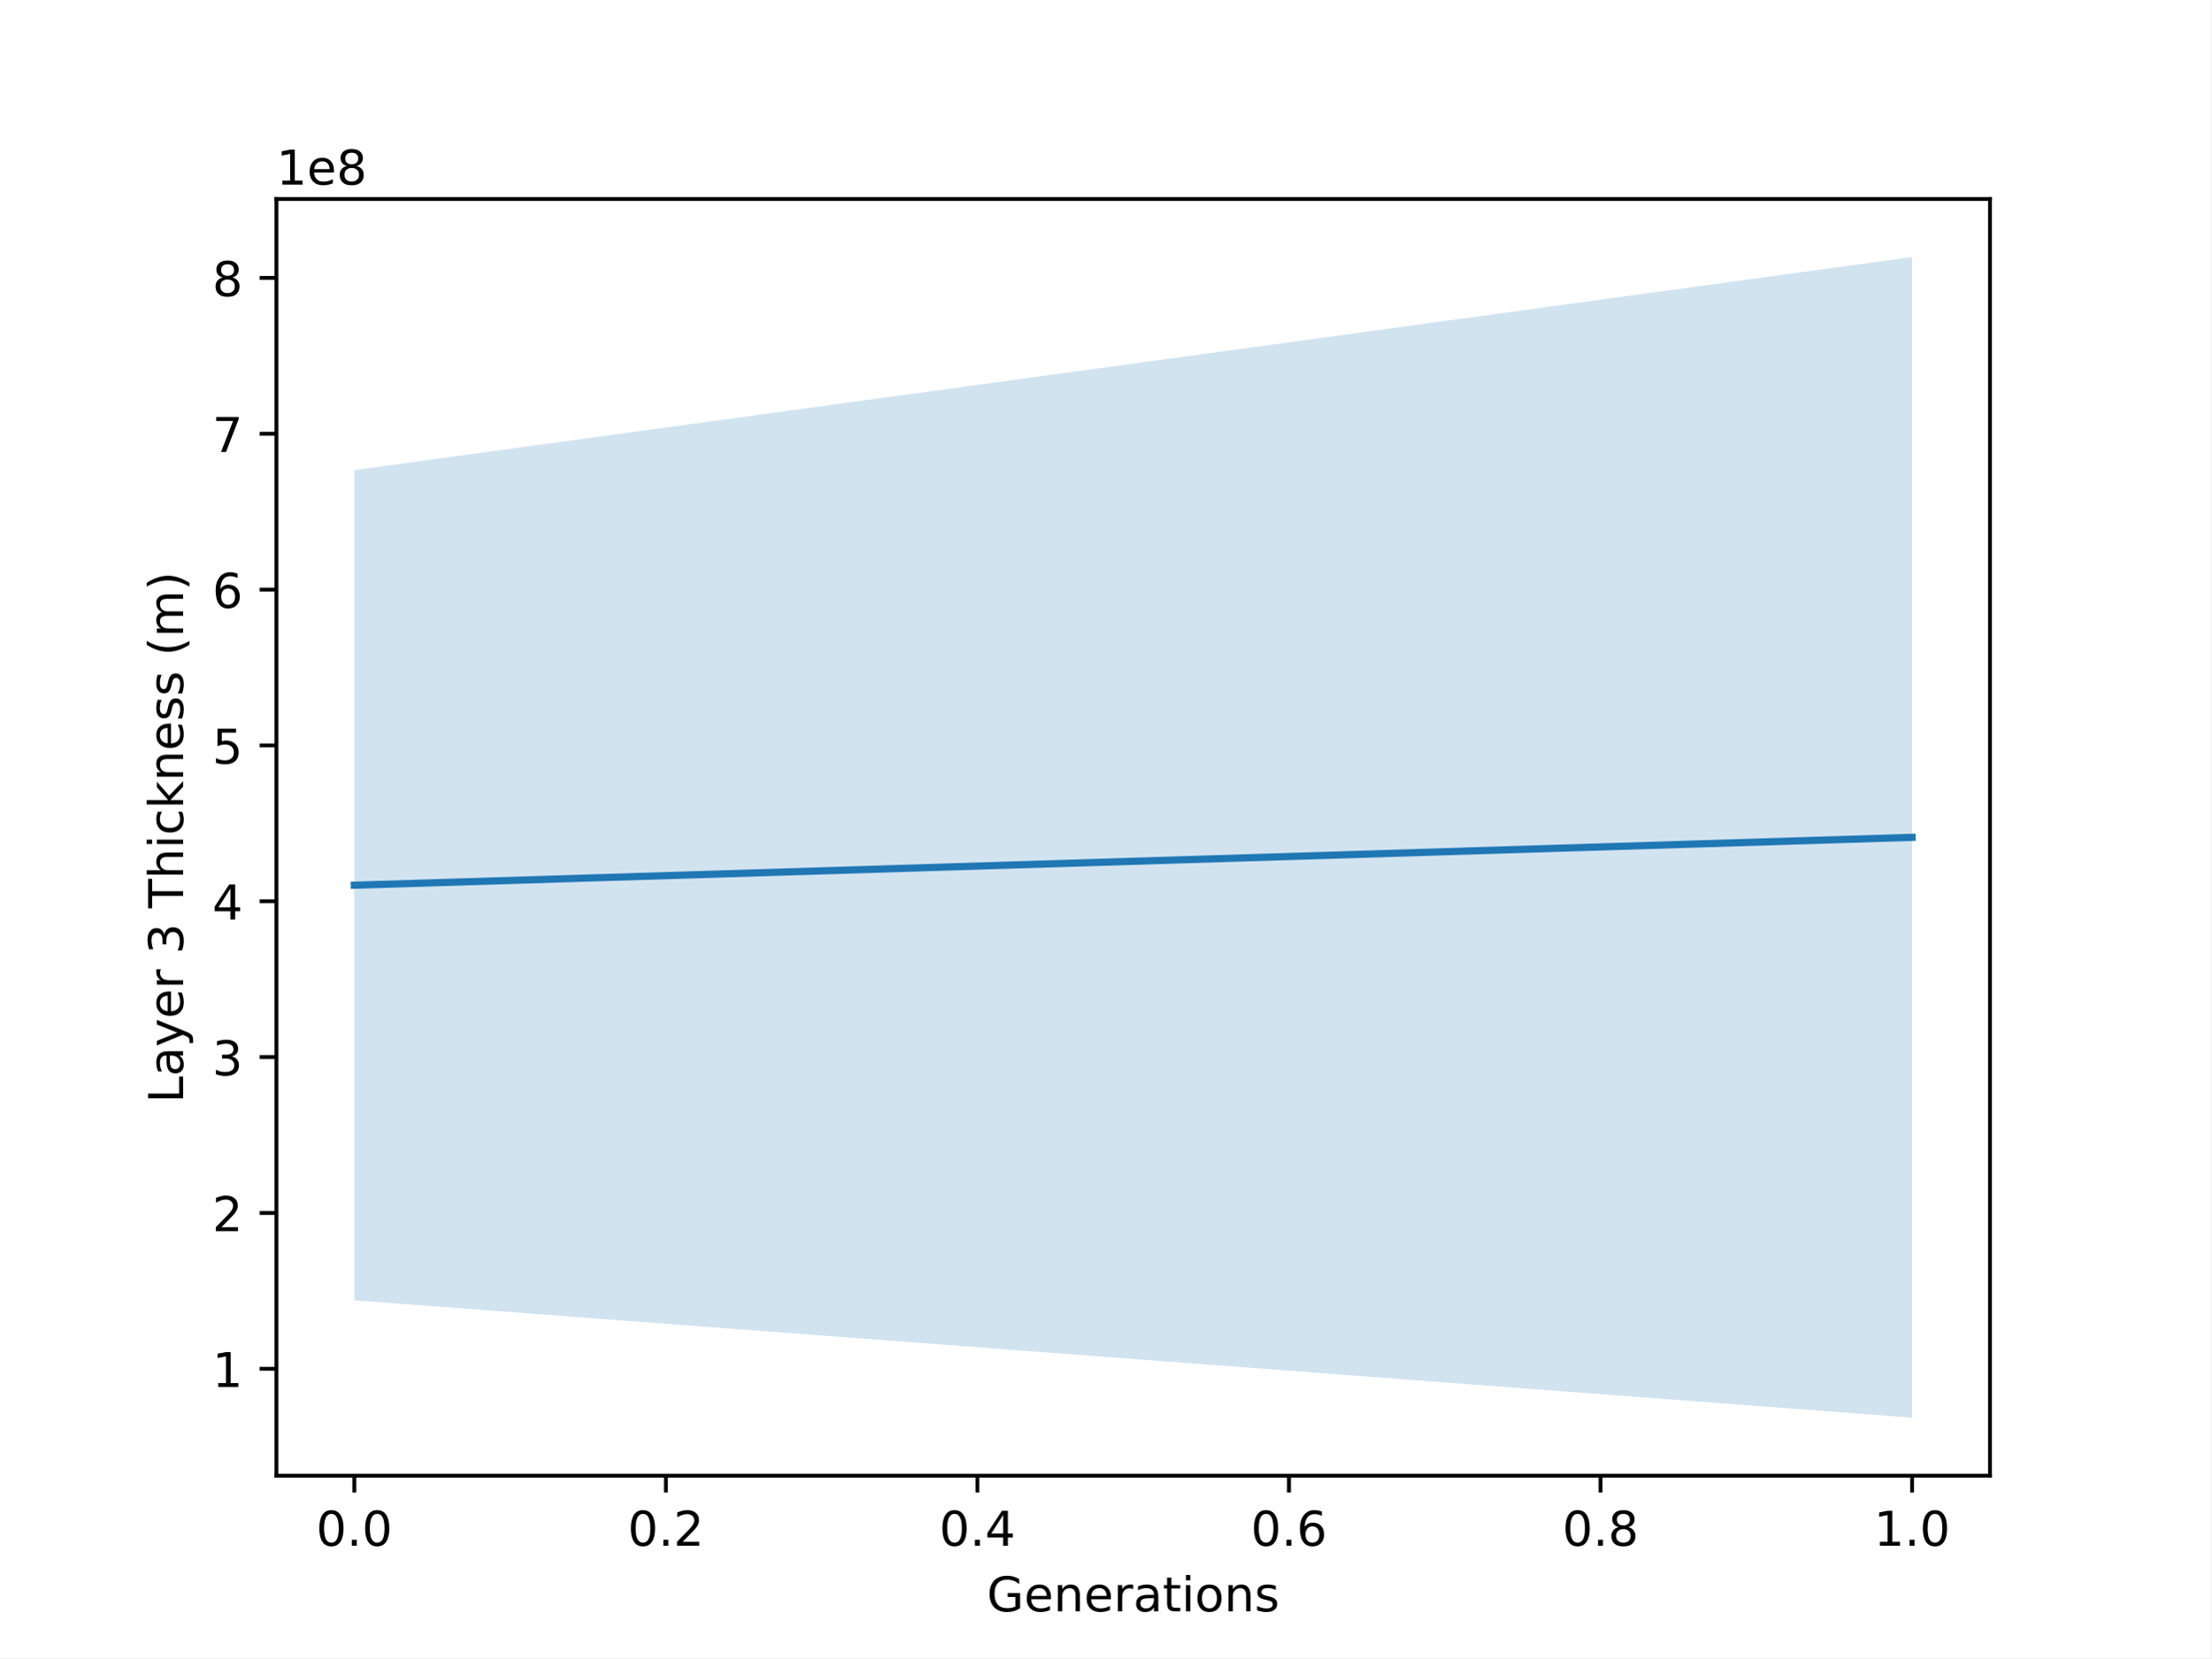
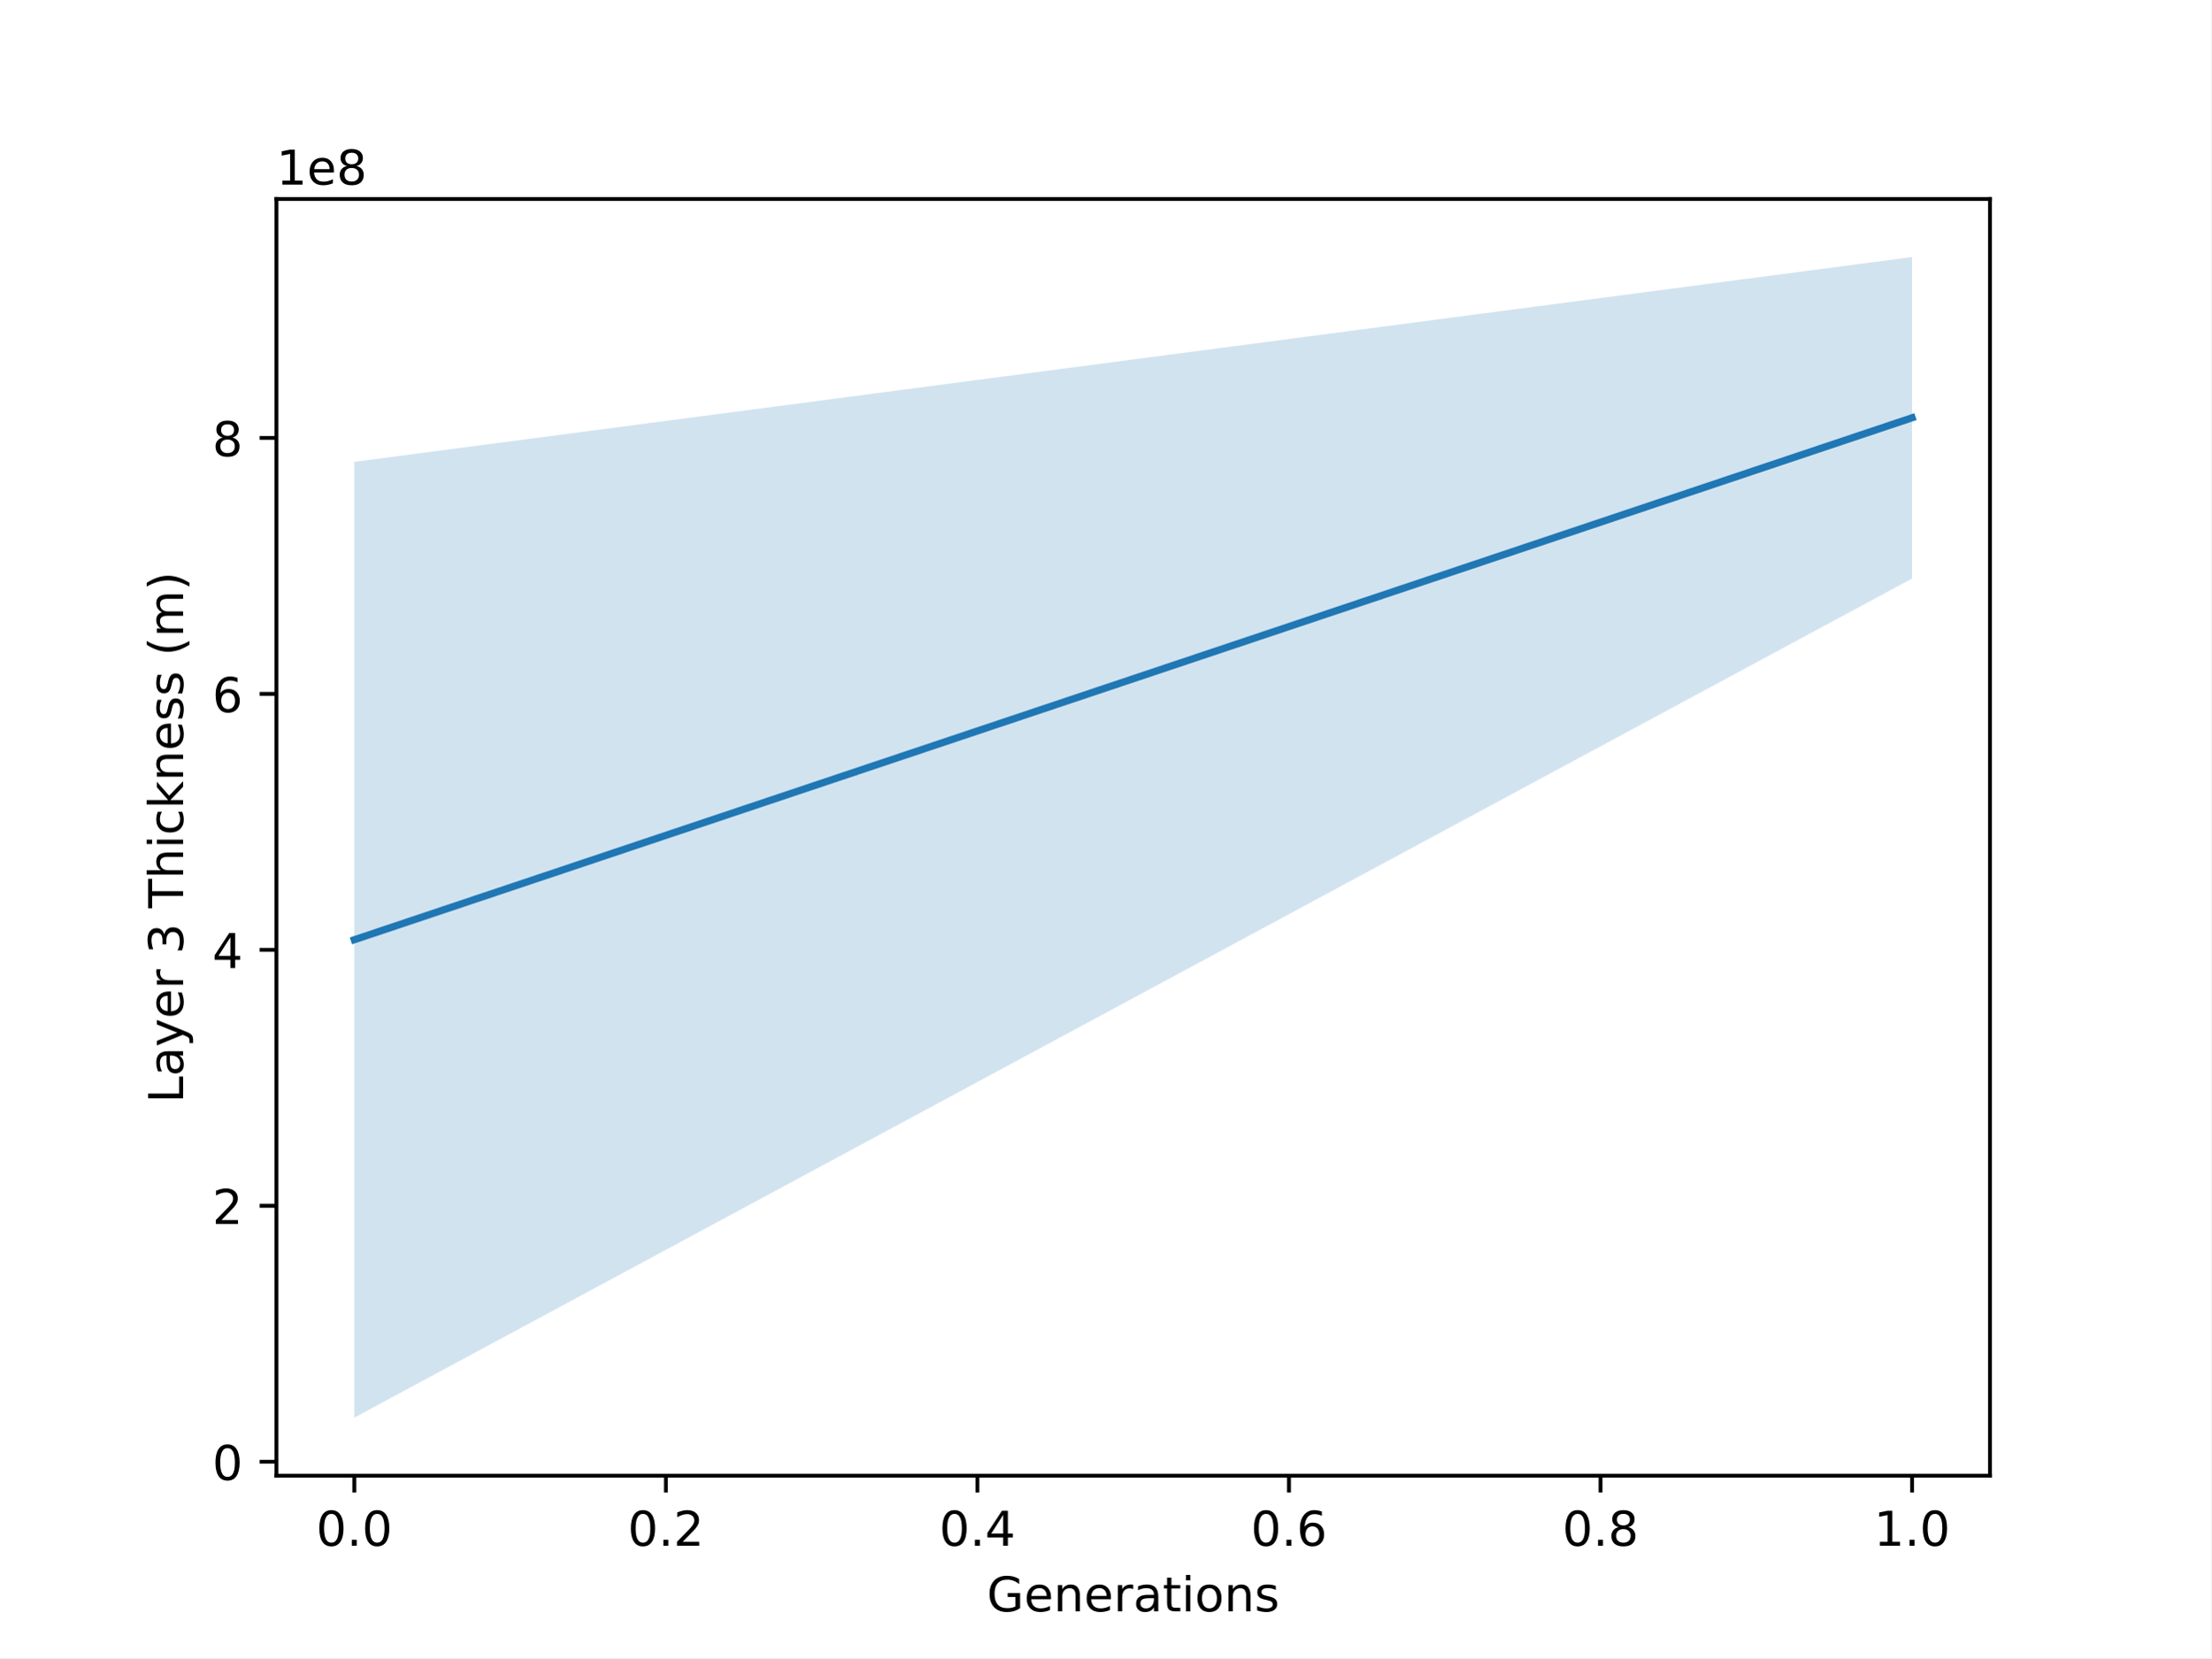
<svg xmlns="http://www.w3.org/2000/svg" xmlns:xlink="http://www.w3.org/1999/xlink" width="460.8pt" height="345.6pt" viewBox="0 0 460.8 345.6" version="1.1">
  <defs>
    <style type="text/css">*{stroke-linejoin: round; stroke-linecap: butt}</style>
  </defs>
  <g id="figure_1">
    <g id="patch_1">
      <path d="M 0 345.6  L 460.8 345.6  L 460.8 0  L 0 0  z " style="fill: #ffffff" />
    </g>
    <g id="axes_1">
      <g id="patch_2">
        <path d="M 57.6 307.584  L 414.72 307.584  L 414.72 41.472  L 57.6 41.472  z " style="fill: #ffffff" />
      </g>
      <g id="PolyCollection_1">
-         <path d="M 73.833 97.977  L 73.833 271.032  L 398.487 295.488  L 398.487 53.568  L 398.487 53.568  L 73.833 97.977  z " clip-path="url(#p85feb0a152)" style="fill: #1f77b4; fill-opacity: 0.2" />
+         <path d="M 73.833 96.256  L 73.833 295.488  L 398.487 120.574  L 398.487 53.568  L 398.487 53.568  L 73.833 96.256  z " clip-path="url(#p1921f85334)" style="fill: #1f77b4; fill-opacity: 0.2" />
      </g>
      <g id="matplotlib.axis_1">
        <g id="xtick_1">
          <g id="line2d_1">
            <defs>
-               <path id="m8c09903587" d="M 0 0  L 0 3.5  " style="stroke: #000000; stroke-width: 0.8" />
-             </defs>
-             <g>
-               <use xlink:href="#m8c09903587" x="73.833" y="307.584" style="stroke: #000000; stroke-width: 0.8" />
+               <path id="mebec0f4305" d="M 0 0  L 0 3.5  " style="stroke: #000000; stroke-width: 0.8" />
+             </defs>
+             <g>
+               <use xlink:href="#mebec0f4305" x="73.833" y="307.584" style="stroke: #000000; stroke-width: 0.8" />
            </g>
          </g>
          <g id="text_1">
            <g transform="translate(65.88116 322.1824)scale(0.1 -0.1)">
              <defs>
                <path id="DejaVuSans-30" d="M 2034 4250  Q 1547 4250 1301 3770  Q 1056 3291 1056 2328  Q 1056 1369 1301 889  Q 1547 409 2034 409  Q 2525 409 2770 889  Q 3016 1369 3016 2328  Q 3016 3291 2770 3770  Q 2525 4250 2034 4250  z M 2034 4750  Q 2819 4750 3233 4129  Q 3647 3509 3647 2328  Q 3647 1150 3233 529  Q 2819 -91 2034 -91  Q 1250 -91 836 529  Q 422 1150 422 2328  Q 422 3509 836 4129  Q 1250 4750 2034 4750  z " transform="scale(0.015625)" />
                <path id="DejaVuSans-2e" d="M 684 794  L 1344 794  L 1344 0  L 684 0  L 684 794  z " transform="scale(0.015625)" />
              </defs>
              <use xlink:href="#DejaVuSans-30" />
              <use xlink:href="#DejaVuSans-2e" x="63.623" />
              <use xlink:href="#DejaVuSans-30" x="95.41" />
            </g>
          </g>
        </g>
        <g id="xtick_2">
          <g id="line2d_2">
            <g>
-               <use xlink:href="#m8c09903587" x="138.764" y="307.584" style="stroke: #000000; stroke-width: 0.8" />
+               <use xlink:href="#mebec0f4305" x="138.764" y="307.584" style="stroke: #000000; stroke-width: 0.8" />
            </g>
          </g>
          <g id="text_2">
            <g transform="translate(130.8121 322.1824)scale(0.1 -0.1)">
              <defs>
                <path id="DejaVuSans-32" d="M 1228 531  L 3431 531  L 3431 0  L 469 0  L 469 531  Q 828 903 1448 1529  Q 2069 2156 2228 2338  Q 2531 2678 2651 2914  Q 2772 3150 2772 3378  Q 2772 3750 2511 3984  Q 2250 4219 1831 4219  Q 1534 4219 1204 4116  Q 875 4013 500 3803  L 500 4441  Q 881 4594 1212 4672  Q 1544 4750 1819 4750  Q 2544 4750 2975 4387  Q 3406 4025 3406 3419  Q 3406 3131 3298 2873  Q 3191 2616 2906 2266  Q 2828 2175 2409 1742  Q 1991 1309 1228 531  z " transform="scale(0.015625)" />
              </defs>
              <use xlink:href="#DejaVuSans-30" />
              <use xlink:href="#DejaVuSans-2e" x="63.623" />
              <use xlink:href="#DejaVuSans-32" x="95.41" />
            </g>
          </g>
        </g>
        <g id="xtick_3">
          <g id="line2d_3">
            <g>
-               <use xlink:href="#m8c09903587" x="203.695" y="307.584" style="stroke: #000000; stroke-width: 0.8" />
+               <use xlink:href="#mebec0f4305" x="203.695" y="307.584" style="stroke: #000000; stroke-width: 0.8" />
            </g>
          </g>
          <g id="text_3">
            <g transform="translate(195.743 322.1824)scale(0.1 -0.1)">
              <defs>
                <path id="DejaVuSans-34" d="M 2419 4116  L 825 1625  L 2419 1625  L 2419 4116  z M 2253 4666  L 3047 4666  L 3047 1625  L 3713 1625  L 3713 1100  L 3047 1100  L 3047 0  L 2419 0  L 2419 1100  L 313 1100  L 313 1709  L 2253 4666  z " transform="scale(0.015625)" />
              </defs>
              <use xlink:href="#DejaVuSans-30" />
              <use xlink:href="#DejaVuSans-2e" x="63.623" />
              <use xlink:href="#DejaVuSans-34" x="95.41" />
            </g>
          </g>
        </g>
        <g id="xtick_4">
          <g id="line2d_4">
            <g>
-               <use xlink:href="#m8c09903587" x="268.625" y="307.584" style="stroke: #000000; stroke-width: 0.8" />
+               <use xlink:href="#mebec0f4305" x="268.625" y="307.584" style="stroke: #000000; stroke-width: 0.8" />
            </g>
          </g>
          <g id="text_4">
            <g transform="translate(260.6739 322.1824)scale(0.1 -0.1)">
              <defs>
                <path id="DejaVuSans-36" d="M 2113 2584  Q 1688 2584 1439 2293  Q 1191 2003 1191 1497  Q 1191 994 1439 701  Q 1688 409 2113 409  Q 2538 409 2786 701  Q 3034 994 3034 1497  Q 3034 2003 2786 2293  Q 2538 2584 2113 2584  z M 3366 4563  L 3366 3988  Q 3128 4100 2886 4159  Q 2644 4219 2406 4219  Q 1781 4219 1451 3797  Q 1122 3375 1075 2522  Q 1259 2794 1537 2939  Q 1816 3084 2150 3084  Q 2853 3084 3261 2657  Q 3669 2231 3669 1497  Q 3669 778 3244 343  Q 2819 -91 2113 -91  Q 1303 -91 875 529  Q 447 1150 447 2328  Q 447 3434 972 4092  Q 1497 4750 2381 4750  Q 2619 4750 2861 4703  Q 3103 4656 3366 4563  z " transform="scale(0.015625)" />
              </defs>
              <use xlink:href="#DejaVuSans-30" />
              <use xlink:href="#DejaVuSans-2e" x="63.623" />
              <use xlink:href="#DejaVuSans-36" x="95.41" />
            </g>
          </g>
        </g>
        <g id="xtick_5">
          <g id="line2d_5">
            <g>
-               <use xlink:href="#m8c09903587" x="333.556" y="307.584" style="stroke: #000000; stroke-width: 0.8" />
+               <use xlink:href="#mebec0f4305" x="333.556" y="307.584" style="stroke: #000000; stroke-width: 0.8" />
            </g>
          </g>
          <g id="text_5">
            <g transform="translate(325.6048 322.1824)scale(0.1 -0.1)">
              <defs>
                <path id="DejaVuSans-38" d="M 2034 2216  Q 1584 2216 1326 1975  Q 1069 1734 1069 1313  Q 1069 891 1326 650  Q 1584 409 2034 409  Q 2484 409 2743 651  Q 3003 894 3003 1313  Q 3003 1734 2745 1975  Q 2488 2216 2034 2216  z M 1403 2484  Q 997 2584 770 2862  Q 544 3141 544 3541  Q 544 4100 942 4425  Q 1341 4750 2034 4750  Q 2731 4750 3128 4425  Q 3525 4100 3525 3541  Q 3525 3141 3298 2862  Q 3072 2584 2669 2484  Q 3125 2378 3379 2068  Q 3634 1759 3634 1313  Q 3634 634 3220 271  Q 2806 -91 2034 -91  Q 1263 -91 848 271  Q 434 634 434 1313  Q 434 1759 690 2068  Q 947 2378 1403 2484  z M 1172 3481  Q 1172 3119 1398 2916  Q 1625 2713 2034 2713  Q 2441 2713 2670 2916  Q 2900 3119 2900 3481  Q 2900 3844 2670 4047  Q 2441 4250 2034 4250  Q 1625 4250 1398 4047  Q 1172 3844 1172 3481  z " transform="scale(0.015625)" />
              </defs>
              <use xlink:href="#DejaVuSans-30" />
              <use xlink:href="#DejaVuSans-2e" x="63.623" />
              <use xlink:href="#DejaVuSans-38" x="95.41" />
            </g>
          </g>
        </g>
        <g id="xtick_6">
          <g id="line2d_6">
            <g>
-               <use xlink:href="#m8c09903587" x="398.487" y="307.584" style="stroke: #000000; stroke-width: 0.8" />
+               <use xlink:href="#mebec0f4305" x="398.487" y="307.584" style="stroke: #000000; stroke-width: 0.8" />
            </g>
          </g>
          <g id="text_6">
            <g transform="translate(390.5357 322.1824)scale(0.1 -0.1)">
              <defs>
                <path id="DejaVuSans-31" d="M 794 531  L 1825 531  L 1825 4091  L 703 3866  L 703 4441  L 1819 4666  L 2450 4666  L 2450 531  L 3481 531  L 3481 0  L 794 0  L 794 531  z " transform="scale(0.015625)" />
              </defs>
              <use xlink:href="#DejaVuSans-31" />
              <use xlink:href="#DejaVuSans-2e" x="63.623" />
              <use xlink:href="#DejaVuSans-30" x="95.41" />
            </g>
          </g>
        </g>
        <g id="text_7">
          <g transform="translate(205.6623 335.8606)scale(0.1 -0.1)">
            <defs>
              <path id="DejaVuSans-47" d="M 3809 666  L 3809 1919  L 2778 1919  L 2778 2438  L 4434 2438  L 4434 434  Q 4069 175 3628 42  Q 3188 -91 2688 -91  Q 1594 -91 976 548  Q 359 1188 359 2328  Q 359 3472 976 4111  Q 1594 4750 2688 4750  Q 3144 4750 3555 4637  Q 3966 4525 4313 4306  L 4313 3634  Q 3963 3931 3569 4081  Q 3175 4231 2741 4231  Q 1884 4231 1454 3753  Q 1025 3275 1025 2328  Q 1025 1384 1454 906  Q 1884 428 2741 428  Q 3075 428 3337 486  Q 3600 544 3809 666  z " transform="scale(0.015625)" />
              <path id="DejaVuSans-65" d="M 3597 1894  L 3597 1613  L 953 1613  Q 991 1019 1311 708  Q 1631 397 2203 397  Q 2534 397 2845 478  Q 3156 559 3463 722  L 3463 178  Q 3153 47 2828 -22  Q 2503 -91 2169 -91  Q 1331 -91 842 396  Q 353 884 353 1716  Q 353 2575 817 3079  Q 1281 3584 2069 3584  Q 2775 3584 3186 3129  Q 3597 2675 3597 1894  z M 3022 2063  Q 3016 2534 2758 2815  Q 2500 3097 2075 3097  Q 1594 3097 1305 2825  Q 1016 2553 972 2059  L 3022 2063  z " transform="scale(0.015625)" />
              <path id="DejaVuSans-6e" d="M 3513 2113  L 3513 0  L 2938 0  L 2938 2094  Q 2938 2591 2744 2837  Q 2550 3084 2163 3084  Q 1697 3084 1428 2787  Q 1159 2491 1159 1978  L 1159 0  L 581 0  L 581 3500  L 1159 3500  L 1159 2956  Q 1366 3272 1645 3428  Q 1925 3584 2291 3584  Q 2894 3584 3203 3211  Q 3513 2838 3513 2113  z " transform="scale(0.015625)" />
              <path id="DejaVuSans-72" d="M 2631 2963  Q 2534 3019 2420 3045  Q 2306 3072 2169 3072  Q 1681 3072 1420 2755  Q 1159 2438 1159 1844  L 1159 0  L 581 0  L 581 3500  L 1159 3500  L 1159 2956  Q 1341 3275 1631 3429  Q 1922 3584 2338 3584  Q 2397 3584 2469 3576  Q 2541 3569 2628 3553  L 2631 2963  z " transform="scale(0.015625)" />
              <path id="DejaVuSans-61" d="M 2194 1759  Q 1497 1759 1228 1600  Q 959 1441 959 1056  Q 959 750 1161 570  Q 1363 391 1709 391  Q 2188 391 2477 730  Q 2766 1069 2766 1631  L 2766 1759  L 2194 1759  z M 3341 1997  L 3341 0  L 2766 0  L 2766 531  Q 2569 213 2275 61  Q 1981 -91 1556 -91  Q 1019 -91 701 211  Q 384 513 384 1019  Q 384 1609 779 1909  Q 1175 2209 1959 2209  L 2766 2209  L 2766 2266  Q 2766 2663 2505 2880  Q 2244 3097 1772 3097  Q 1472 3097 1187 3025  Q 903 2953 641 2809  L 641 3341  Q 956 3463 1253 3523  Q 1550 3584 1831 3584  Q 2591 3584 2966 3190  Q 3341 2797 3341 1997  z " transform="scale(0.015625)" />
              <path id="DejaVuSans-74" d="M 1172 4494  L 1172 3500  L 2356 3500  L 2356 3053  L 1172 3053  L 1172 1153  Q 1172 725 1289 603  Q 1406 481 1766 481  L 2356 481  L 2356 0  L 1766 0  Q 1100 0 847 248  Q 594 497 594 1153  L 594 3053  L 172 3053  L 172 3500  L 594 3500  L 594 4494  L 1172 4494  z " transform="scale(0.015625)" />
              <path id="DejaVuSans-69" d="M 603 3500  L 1178 3500  L 1178 0  L 603 0  L 603 3500  z M 603 4863  L 1178 4863  L 1178 4134  L 603 4134  L 603 4863  z " transform="scale(0.015625)" />
              <path id="DejaVuSans-6f" d="M 1959 3097  Q 1497 3097 1228 2736  Q 959 2375 959 1747  Q 959 1119 1226 758  Q 1494 397 1959 397  Q 2419 397 2687 759  Q 2956 1122 2956 1747  Q 2956 2369 2687 2733  Q 2419 3097 1959 3097  z M 1959 3584  Q 2709 3584 3137 3096  Q 3566 2609 3566 1747  Q 3566 888 3137 398  Q 2709 -91 1959 -91  Q 1206 -91 779 398  Q 353 888 353 1747  Q 353 2609 779 3096  Q 1206 3584 1959 3584  z " transform="scale(0.015625)" />
              <path id="DejaVuSans-73" d="M 2834 3397  L 2834 2853  Q 2591 2978 2328 3040  Q 2066 3103 1784 3103  Q 1356 3103 1142 2972  Q 928 2841 928 2578  Q 928 2378 1081 2264  Q 1234 2150 1697 2047  L 1894 2003  Q 2506 1872 2764 1633  Q 3022 1394 3022 966  Q 3022 478 2636 193  Q 2250 -91 1575 -91  Q 1294 -91 989 -36  Q 684 19 347 128  L 347 722  Q 666 556 975 473  Q 1284 391 1588 391  Q 1994 391 2212 530  Q 2431 669 2431 922  Q 2431 1156 2273 1281  Q 2116 1406 1581 1522  L 1381 1569  Q 847 1681 609 1914  Q 372 2147 372 2553  Q 372 3047 722 3315  Q 1072 3584 1716 3584  Q 2034 3584 2315 3537  Q 2597 3491 2834 3397  z " transform="scale(0.015625)" />
            </defs>
            <use xlink:href="#DejaVuSans-47" />
            <use xlink:href="#DejaVuSans-65" x="77.49" />
            <use xlink:href="#DejaVuSans-6e" x="139.014" />
            <use xlink:href="#DejaVuSans-65" x="202.393" />
            <use xlink:href="#DejaVuSans-72" x="263.916" />
            <use xlink:href="#DejaVuSans-61" x="305.029" />
            <use xlink:href="#DejaVuSans-74" x="366.309" />
            <use xlink:href="#DejaVuSans-69" x="405.518" />
            <use xlink:href="#DejaVuSans-6f" x="433.301" />
            <use xlink:href="#DejaVuSans-6e" x="494.482" />
            <use xlink:href="#DejaVuSans-73" x="557.861" />
          </g>
        </g>
      </g>
      <g id="matplotlib.axis_2">
        <g id="ytick_1">
          <g id="line2d_7">
            <defs>
-               <path id="m0e99485b08" d="M 0 0  L -3.5 0  " style="stroke: #000000; stroke-width: 0.8" />
-             </defs>
-             <g>
-               <use xlink:href="#m0e99485b08" x="57.6" y="285.302" style="stroke: #000000; stroke-width: 0.8" />
+               <path id="m0a058c95d0" d="M 0 0  L -3.5 0  " style="stroke: #000000; stroke-width: 0.8" />
+             </defs>
+             <g>
+               <use xlink:href="#m0a058c95d0" x="57.6" y="304.677" style="stroke: #000000; stroke-width: 0.8" />
            </g>
          </g>
          <g id="text_8">
-             <g transform="translate(44.2375 289.1009)scale(0.1 -0.1)">
-               <use xlink:href="#DejaVuSans-31" />
+             <g transform="translate(44.2375 308.4765)scale(0.1 -0.1)">
+               <use xlink:href="#DejaVuSans-30" />
            </g>
          </g>
        </g>
        <g id="ytick_2">
          <g id="line2d_8">
            <g>
-               <use xlink:href="#m0e99485b08" x="57.6" y="252.818" style="stroke: #000000; stroke-width: 0.8" />
+               <use xlink:href="#m0a058c95d0" x="57.6" y="251.327" style="stroke: #000000; stroke-width: 0.8" />
            </g>
          </g>
          <g id="text_9">
-             <g transform="translate(44.2375 256.6176)scale(0.1 -0.1)">
+             <g transform="translate(44.2375 255.1257)scale(0.1 -0.1)">
              <use xlink:href="#DejaVuSans-32" />
            </g>
          </g>
        </g>
        <g id="ytick_3">
          <g id="line2d_9">
            <g>
-               <use xlink:href="#m0e99485b08" x="57.6" y="220.335" style="stroke: #000000; stroke-width: 0.8" />
+               <use xlink:href="#m0a058c95d0" x="57.6" y="197.976" style="stroke: #000000; stroke-width: 0.8" />
            </g>
          </g>
          <g id="text_10">
-             <g transform="translate(44.2375 224.1342)scale(0.1 -0.1)">
-               <defs>
-                 <path id="DejaVuSans-33" d="M 2597 2516  Q 3050 2419 3304 2112  Q 3559 1806 3559 1356  Q 3559 666 3084 287  Q 2609 -91 1734 -91  Q 1441 -91 1130 -33  Q 819 25 488 141  L 488 750  Q 750 597 1062 519  Q 1375 441 1716 441  Q 2309 441 2620 675  Q 2931 909 2931 1356  Q 2931 1769 2642 2001  Q 2353 2234 1838 2234  L 1294 2234  L 1294 2753  L 1863 2753  Q 2328 2753 2575 2939  Q 2822 3125 2822 3475  Q 2822 3834 2567 4026  Q 2313 4219 1838 4219  Q 1578 4219 1281 4162  Q 984 4106 628 3988  L 628 4550  Q 988 4650 1302 4700  Q 1616 4750 1894 4750  Q 2613 4750 3031 4423  Q 3450 4097 3450 3541  Q 3450 3153 3228 2886  Q 3006 2619 2597 2516  z " transform="scale(0.015625)" />
-               </defs>
-               <use xlink:href="#DejaVuSans-33" />
+             <g transform="translate(44.2375 201.775)scale(0.1 -0.1)">
+               <use xlink:href="#DejaVuSans-34" />
            </g>
          </g>
        </g>
        <g id="ytick_4">
          <g id="line2d_10">
            <g>
-               <use xlink:href="#m0e99485b08" x="57.6" y="187.852" style="stroke: #000000; stroke-width: 0.8" />
+               <use xlink:href="#m0a058c95d0" x="57.6" y="144.625" style="stroke: #000000; stroke-width: 0.8" />
            </g>
          </g>
          <g id="text_11">
-             <g transform="translate(44.2375 191.6509)scale(0.1 -0.1)">
-               <use xlink:href="#DejaVuSans-34" />
+             <g transform="translate(44.2375 148.4243)scale(0.1 -0.1)">
+               <use xlink:href="#DejaVuSans-36" />
            </g>
          </g>
        </g>
        <g id="ytick_5">
          <g id="line2d_11">
            <g>
-               <use xlink:href="#m0e99485b08" x="57.6" y="155.368" style="stroke: #000000; stroke-width: 0.8" />
+               <use xlink:href="#m0a058c95d0" x="57.6" y="91.274" style="stroke: #000000; stroke-width: 0.8" />
            </g>
          </g>
          <g id="text_12">
-             <g transform="translate(44.2375 159.1675)scale(0.1 -0.1)">
-               <defs>
-                 <path id="DejaVuSans-35" d="M 691 4666  L 3169 4666  L 3169 4134  L 1269 4134  L 1269 2991  Q 1406 3038 1543 3061  Q 1681 3084 1819 3084  Q 2600 3084 3056 2656  Q 3513 2228 3513 1497  Q 3513 744 3044 326  Q 2575 -91 1722 -91  Q 1428 -91 1123 -41  Q 819 9 494 109  L 494 744  Q 775 591 1075 516  Q 1375 441 1709 441  Q 2250 441 2565 725  Q 2881 1009 2881 1497  Q 2881 1984 2565 2268  Q 2250 2553 1709 2553  Q 1456 2553 1204 2497  Q 953 2441 691 2322  L 691 4666  z " transform="scale(0.015625)" />
-               </defs>
-               <use xlink:href="#DejaVuSans-35" />
-             </g>
-           </g>
-         </g>
-         <g id="ytick_6">
-           <g id="line2d_12">
-             <g>
-               <use xlink:href="#m0e99485b08" x="57.6" y="122.885" style="stroke: #000000; stroke-width: 0.8" />
-             </g>
-           </g>
-           <g id="text_13">
-             <g transform="translate(44.2375 126.6842)scale(0.1 -0.1)">
-               <use xlink:href="#DejaVuSans-36" />
-             </g>
-           </g>
-         </g>
-         <g id="ytick_7">
-           <g id="line2d_13">
-             <g>
-               <use xlink:href="#m0e99485b08" x="57.6" y="90.402" style="stroke: #000000; stroke-width: 0.8" />
-             </g>
-           </g>
-           <g id="text_14">
-             <g transform="translate(44.2375 94.20082)scale(0.1 -0.1)">
-               <defs>
-                 <path id="DejaVuSans-37" d="M 525 4666  L 3525 4666  L 3525 4397  L 1831 0  L 1172 0  L 2766 4134  L 525 4134  L 525 4666  z " transform="scale(0.015625)" />
-               </defs>
-               <use xlink:href="#DejaVuSans-37" />
-             </g>
-           </g>
-         </g>
-         <g id="ytick_8">
-           <g id="line2d_14">
-             <g>
-               <use xlink:href="#m0e99485b08" x="57.6" y="57.918" style="stroke: #000000; stroke-width: 0.8" />
-             </g>
-           </g>
-           <g id="text_15">
-             <g transform="translate(44.2375 61.71747)scale(0.1 -0.1)">
+             <g transform="translate(44.2375 95.07354)scale(0.1 -0.1)">
              <use xlink:href="#DejaVuSans-38" />
            </g>
          </g>
        </g>
-         <g id="text_16">
+         <g id="text_13">
          <g transform="translate(38.15781 229.9007)rotate(-90)scale(0.1 -0.1)">
            <defs>
              <path id="DejaVuSans-4c" d="M 628 4666  L 1259 4666  L 1259 531  L 3531 531  L 3531 0  L 628 0  L 628 4666  z " transform="scale(0.015625)" />
              <path id="DejaVuSans-79" d="M 2059 -325  Q 1816 -950 1584 -1140  Q 1353 -1331 966 -1331  L 506 -1331  L 506 -850  L 844 -850  Q 1081 -850 1212 -737  Q 1344 -625 1503 -206  L 1606 56  L 191 3500  L 800 3500  L 1894 763  L 2988 3500  L 3597 3500  L 2059 -325  z " transform="scale(0.015625)" />
              <path id="DejaVuSans-20" transform="scale(0.015625)" />
+               <path id="DejaVuSans-33" d="M 2597 2516  Q 3050 2419 3304 2112  Q 3559 1806 3559 1356  Q 3559 666 3084 287  Q 2609 -91 1734 -91  Q 1441 -91 1130 -33  Q 819 25 488 141  L 488 750  Q 750 597 1062 519  Q 1375 441 1716 441  Q 2309 441 2620 675  Q 2931 909 2931 1356  Q 2931 1769 2642 2001  Q 2353 2234 1838 2234  L 1294 2234  L 1294 2753  L 1863 2753  Q 2328 2753 2575 2939  Q 2822 3125 2822 3475  Q 2822 3834 2567 4026  Q 2313 4219 1838 4219  Q 1578 4219 1281 4162  Q 984 4106 628 3988  L 628 4550  Q 988 4650 1302 4700  Q 1616 4750 1894 4750  Q 2613 4750 3031 4423  Q 3450 4097 3450 3541  Q 3450 3153 3228 2886  Q 3006 2619 2597 2516  z " transform="scale(0.015625)" />
              <path id="DejaVuSans-54" d="M -19 4666  L 3928 4666  L 3928 4134  L 2272 4134  L 2272 0  L 1638 0  L 1638 4134  L -19 4134  L -19 4666  z " transform="scale(0.015625)" />
              <path id="DejaVuSans-68" d="M 3513 2113  L 3513 0  L 2938 0  L 2938 2094  Q 2938 2591 2744 2837  Q 2550 3084 2163 3084  Q 1697 3084 1428 2787  Q 1159 2491 1159 1978  L 1159 0  L 581 0  L 581 4863  L 1159 4863  L 1159 2956  Q 1366 3272 1645 3428  Q 1925 3584 2291 3584  Q 2894 3584 3203 3211  Q 3513 2838 3513 2113  z " transform="scale(0.015625)" />
              <path id="DejaVuSans-63" d="M 3122 3366  L 3122 2828  Q 2878 2963 2633 3030  Q 2388 3097 2138 3097  Q 1578 3097 1268 2742  Q 959 2388 959 1747  Q 959 1106 1268 751  Q 1578 397 2138 397  Q 2388 397 2633 464  Q 2878 531 3122 666  L 3122 134  Q 2881 22 2623 -34  Q 2366 -91 2075 -91  Q 1284 -91 818 406  Q 353 903 353 1747  Q 353 2603 823 3093  Q 1294 3584 2113 3584  Q 2378 3584 2631 3529  Q 2884 3475 3122 3366  z " transform="scale(0.015625)" />
              <path id="DejaVuSans-6b" d="M 581 4863  L 1159 4863  L 1159 1991  L 2875 3500  L 3609 3500  L 1753 1863  L 3688 0  L 2938 0  L 1159 1709  L 1159 0  L 581 0  L 581 4863  z " transform="scale(0.015625)" />
              <path id="DejaVuSans-28" d="M 1984 4856  Q 1566 4138 1362 3434  Q 1159 2731 1159 2009  Q 1159 1288 1364 580  Q 1569 -128 1984 -844  L 1484 -844  Q 1016 -109 783 600  Q 550 1309 550 2009  Q 550 2706 781 3412  Q 1013 4119 1484 4856  L 1984 4856  z " transform="scale(0.015625)" />
              <path id="DejaVuSans-6d" d="M 3328 2828  Q 3544 3216 3844 3400  Q 4144 3584 4550 3584  Q 5097 3584 5394 3201  Q 5691 2819 5691 2113  L 5691 0  L 5113 0  L 5113 2094  Q 5113 2597 4934 2840  Q 4756 3084 4391 3084  Q 3944 3084 3684 2787  Q 3425 2491 3425 1978  L 3425 0  L 2847 0  L 2847 2094  Q 2847 2600 2669 2842  Q 2491 3084 2119 3084  Q 1678 3084 1418 2786  Q 1159 2488 1159 1978  L 1159 0  L 581 0  L 581 3500  L 1159 3500  L 1159 2956  Q 1356 3278 1631 3431  Q 1906 3584 2284 3584  Q 2666 3584 2933 3390  Q 3200 3197 3328 2828  z " transform="scale(0.015625)" />
              <path id="DejaVuSans-29" d="M 513 4856  L 1013 4856  Q 1481 4119 1714 3412  Q 1947 2706 1947 2009  Q 1947 1309 1714 600  Q 1481 -109 1013 -844  L 513 -844  Q 928 -128 1133 580  Q 1338 1288 1338 2009  Q 1338 2731 1133 3434  Q 928 4138 513 4856  z " transform="scale(0.015625)" />
            </defs>
            <use xlink:href="#DejaVuSans-4c" />
            <use xlink:href="#DejaVuSans-61" x="55.713" />
            <use xlink:href="#DejaVuSans-79" x="116.992" />
            <use xlink:href="#DejaVuSans-65" x="176.172" />
            <use xlink:href="#DejaVuSans-72" x="237.695" />
            <use xlink:href="#DejaVuSans-20" x="278.809" />
            <use xlink:href="#DejaVuSans-33" x="310.596" />
            <use xlink:href="#DejaVuSans-20" x="374.219" />
            <use xlink:href="#DejaVuSans-54" x="406.006" />
            <use xlink:href="#DejaVuSans-68" x="467.09" />
            <use xlink:href="#DejaVuSans-69" x="530.469" />
            <use xlink:href="#DejaVuSans-63" x="558.252" />
            <use xlink:href="#DejaVuSans-6b" x="613.232" />
            <use xlink:href="#DejaVuSans-6e" x="671.143" />
            <use xlink:href="#DejaVuSans-65" x="734.521" />
            <use xlink:href="#DejaVuSans-73" x="796.045" />
            <use xlink:href="#DejaVuSans-73" x="848.145" />
            <use xlink:href="#DejaVuSans-20" x="900.244" />
            <use xlink:href="#DejaVuSans-28" x="932.031" />
            <use xlink:href="#DejaVuSans-6d" x="971.045" />
            <use xlink:href="#DejaVuSans-29" x="1068.457" />
          </g>
        </g>
-         <g id="text_17">
+         <g id="text_14">
          <g transform="translate(57.6 38.472)scale(0.1 -0.1)">
            <use xlink:href="#DejaVuSans-31" />
            <use xlink:href="#DejaVuSans-65" x="63.623" />
            <use xlink:href="#DejaVuSans-38" x="125.146" />
          </g>
        </g>
      </g>
-       <g id="line2d_15">
-         <path d="M 73.833 184.504  L 398.487 174.528  " clip-path="url(#p85feb0a152)" style="fill: none; stroke: #1f77b4; stroke-width: 1.5; stroke-linecap: square" />
+       <g id="line2d_12">
+         <path d="M 73.833 195.872  L 398.487 87.071  " clip-path="url(#p1921f85334)" style="fill: none; stroke: #1f77b4; stroke-width: 1.5; stroke-linecap: square" />
      </g>
      <g id="patch_3">
        <path d="M 57.6 307.584  L 57.6 41.472  " style="fill: none; stroke: #000000; stroke-width: 0.8; stroke-linejoin: miter; stroke-linecap: square" />
      </g>
      <g id="patch_4">
        <path d="M 414.72 307.584  L 414.72 41.472  " style="fill: none; stroke: #000000; stroke-width: 0.8; stroke-linejoin: miter; stroke-linecap: square" />
      </g>
      <g id="patch_5">
        <path d="M 57.6 307.584  L 414.72 307.584  " style="fill: none; stroke: #000000; stroke-width: 0.8; stroke-linejoin: miter; stroke-linecap: square" />
      </g>
      <g id="patch_6">
        <path d="M 57.6 41.472  L 414.72 41.472  " style="fill: none; stroke: #000000; stroke-width: 0.8; stroke-linejoin: miter; stroke-linecap: square" />
      </g>
    </g>
  </g>
  <defs>
-     <clipPath id="p85feb0a152">
+     <clipPath id="p1921f85334">
      <rect x="57.6" y="41.472" width="357.12" height="266.112" />
    </clipPath>
  </defs>
</svg>
